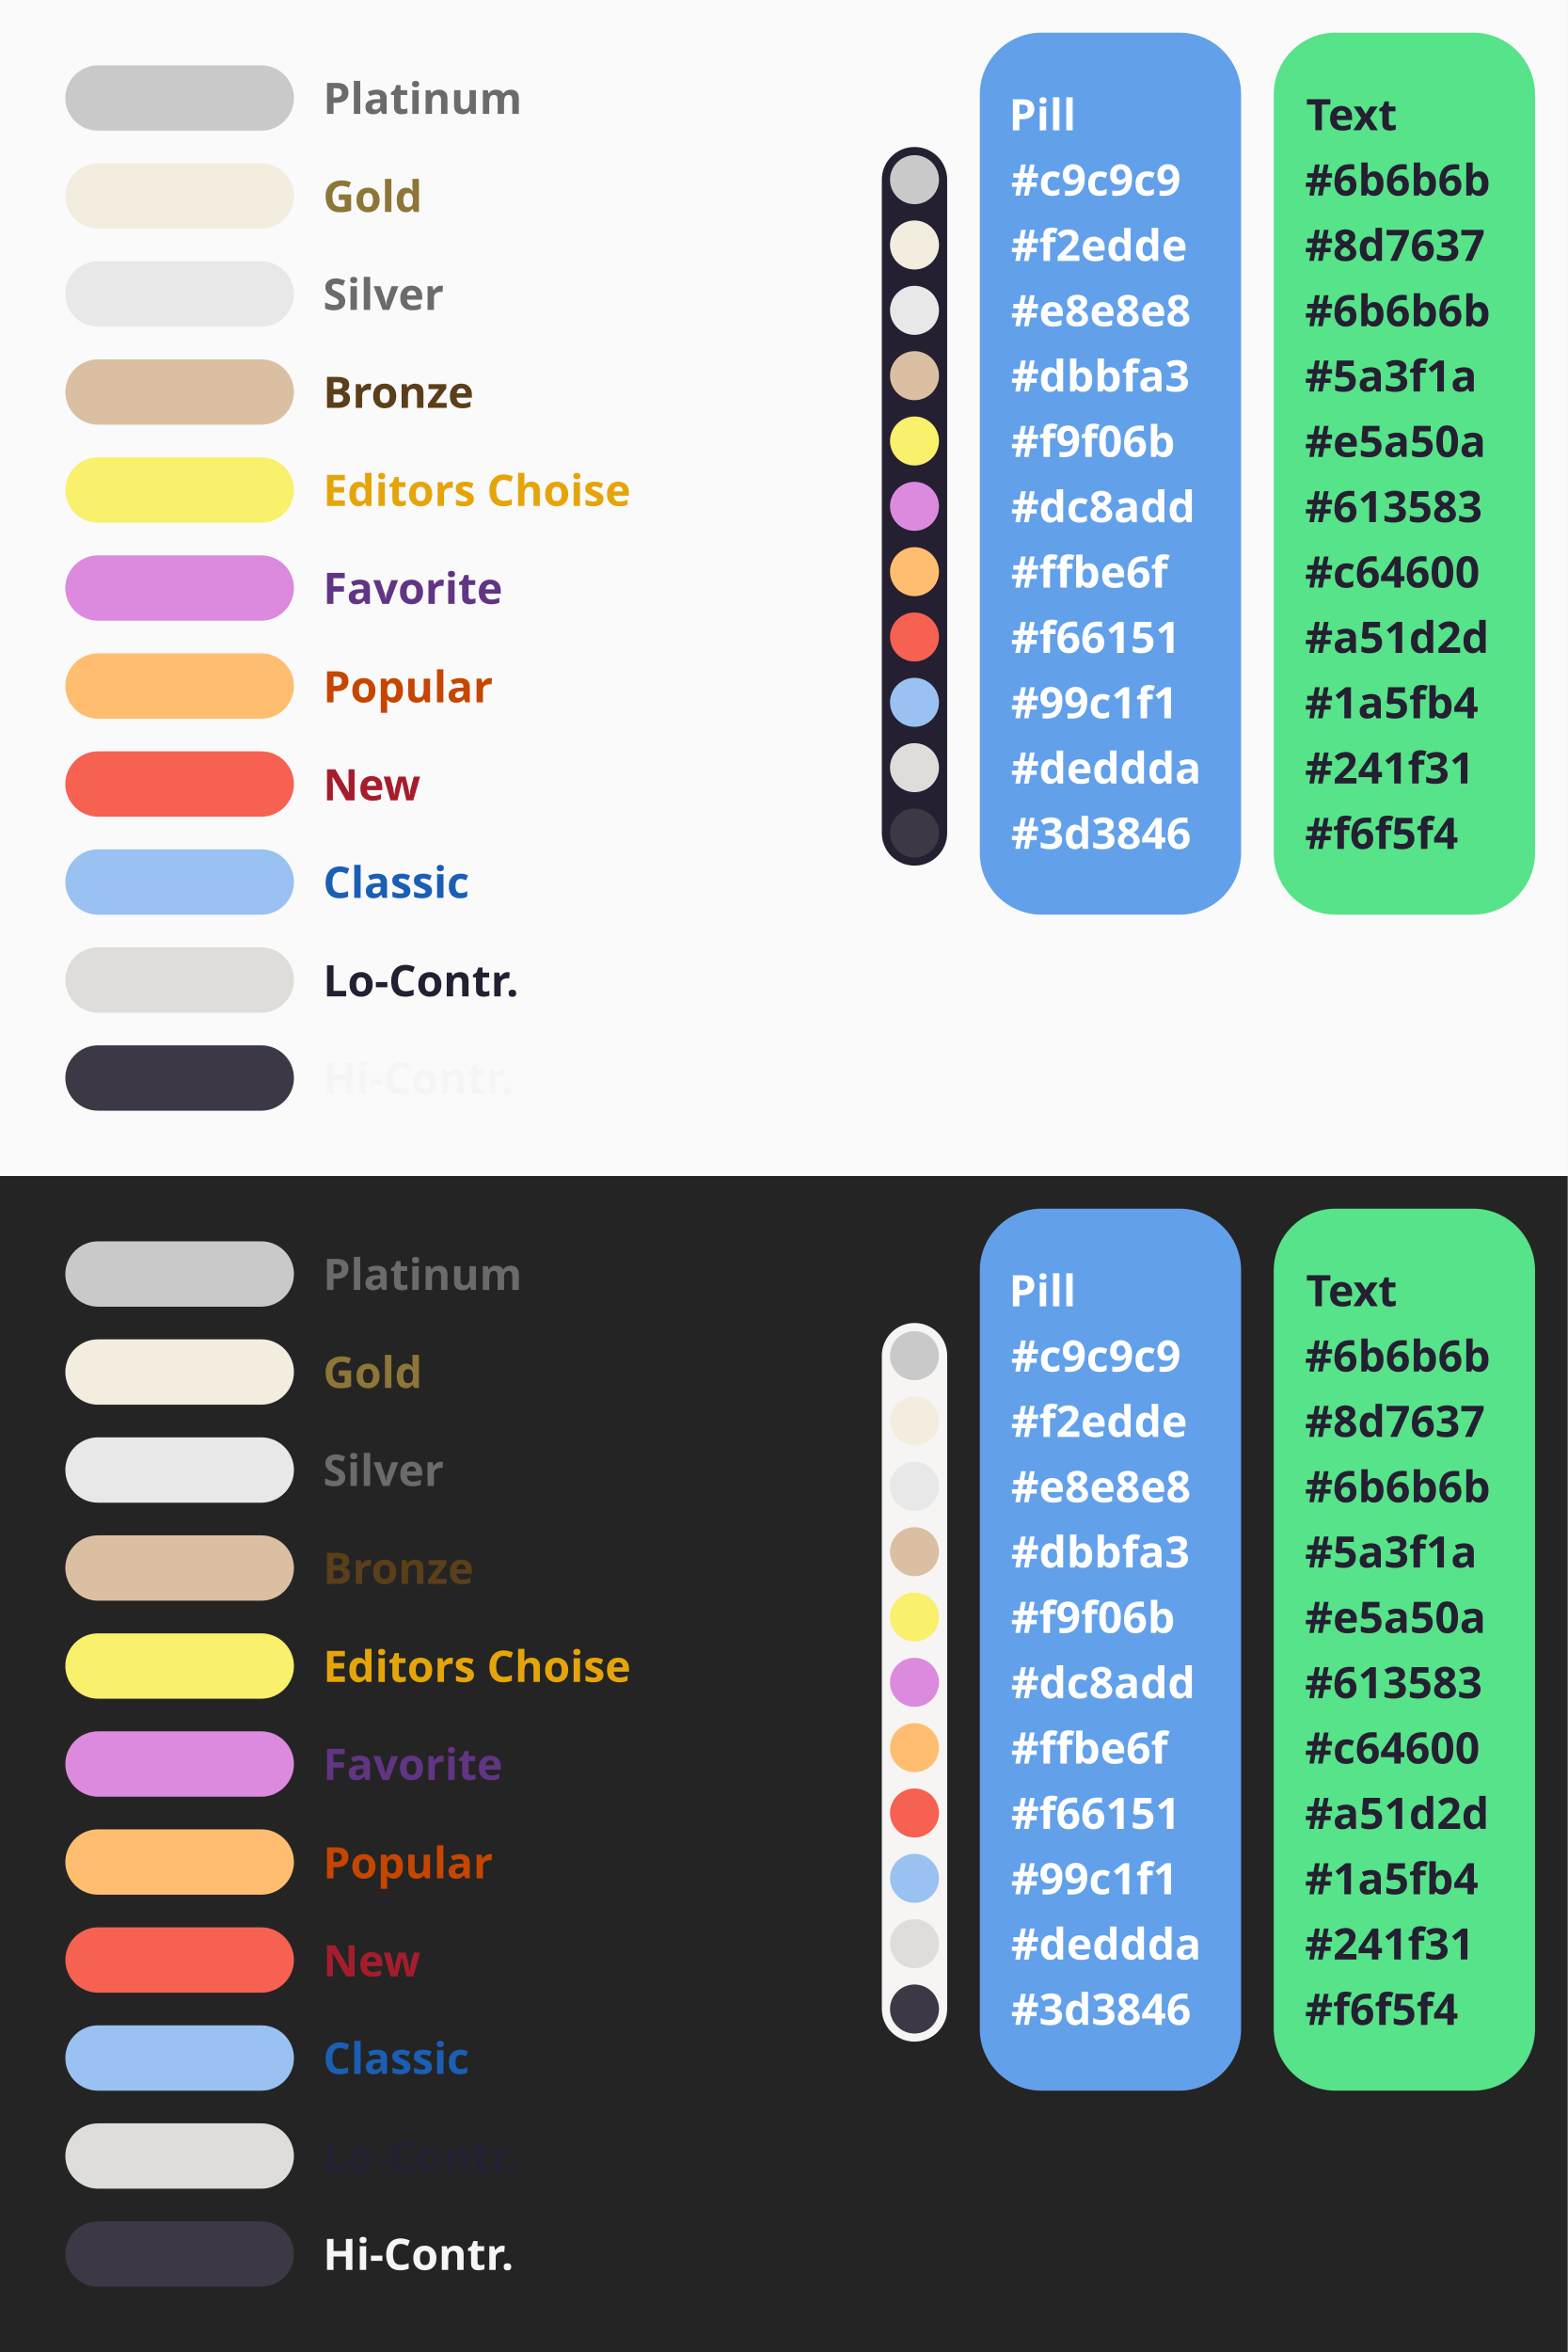
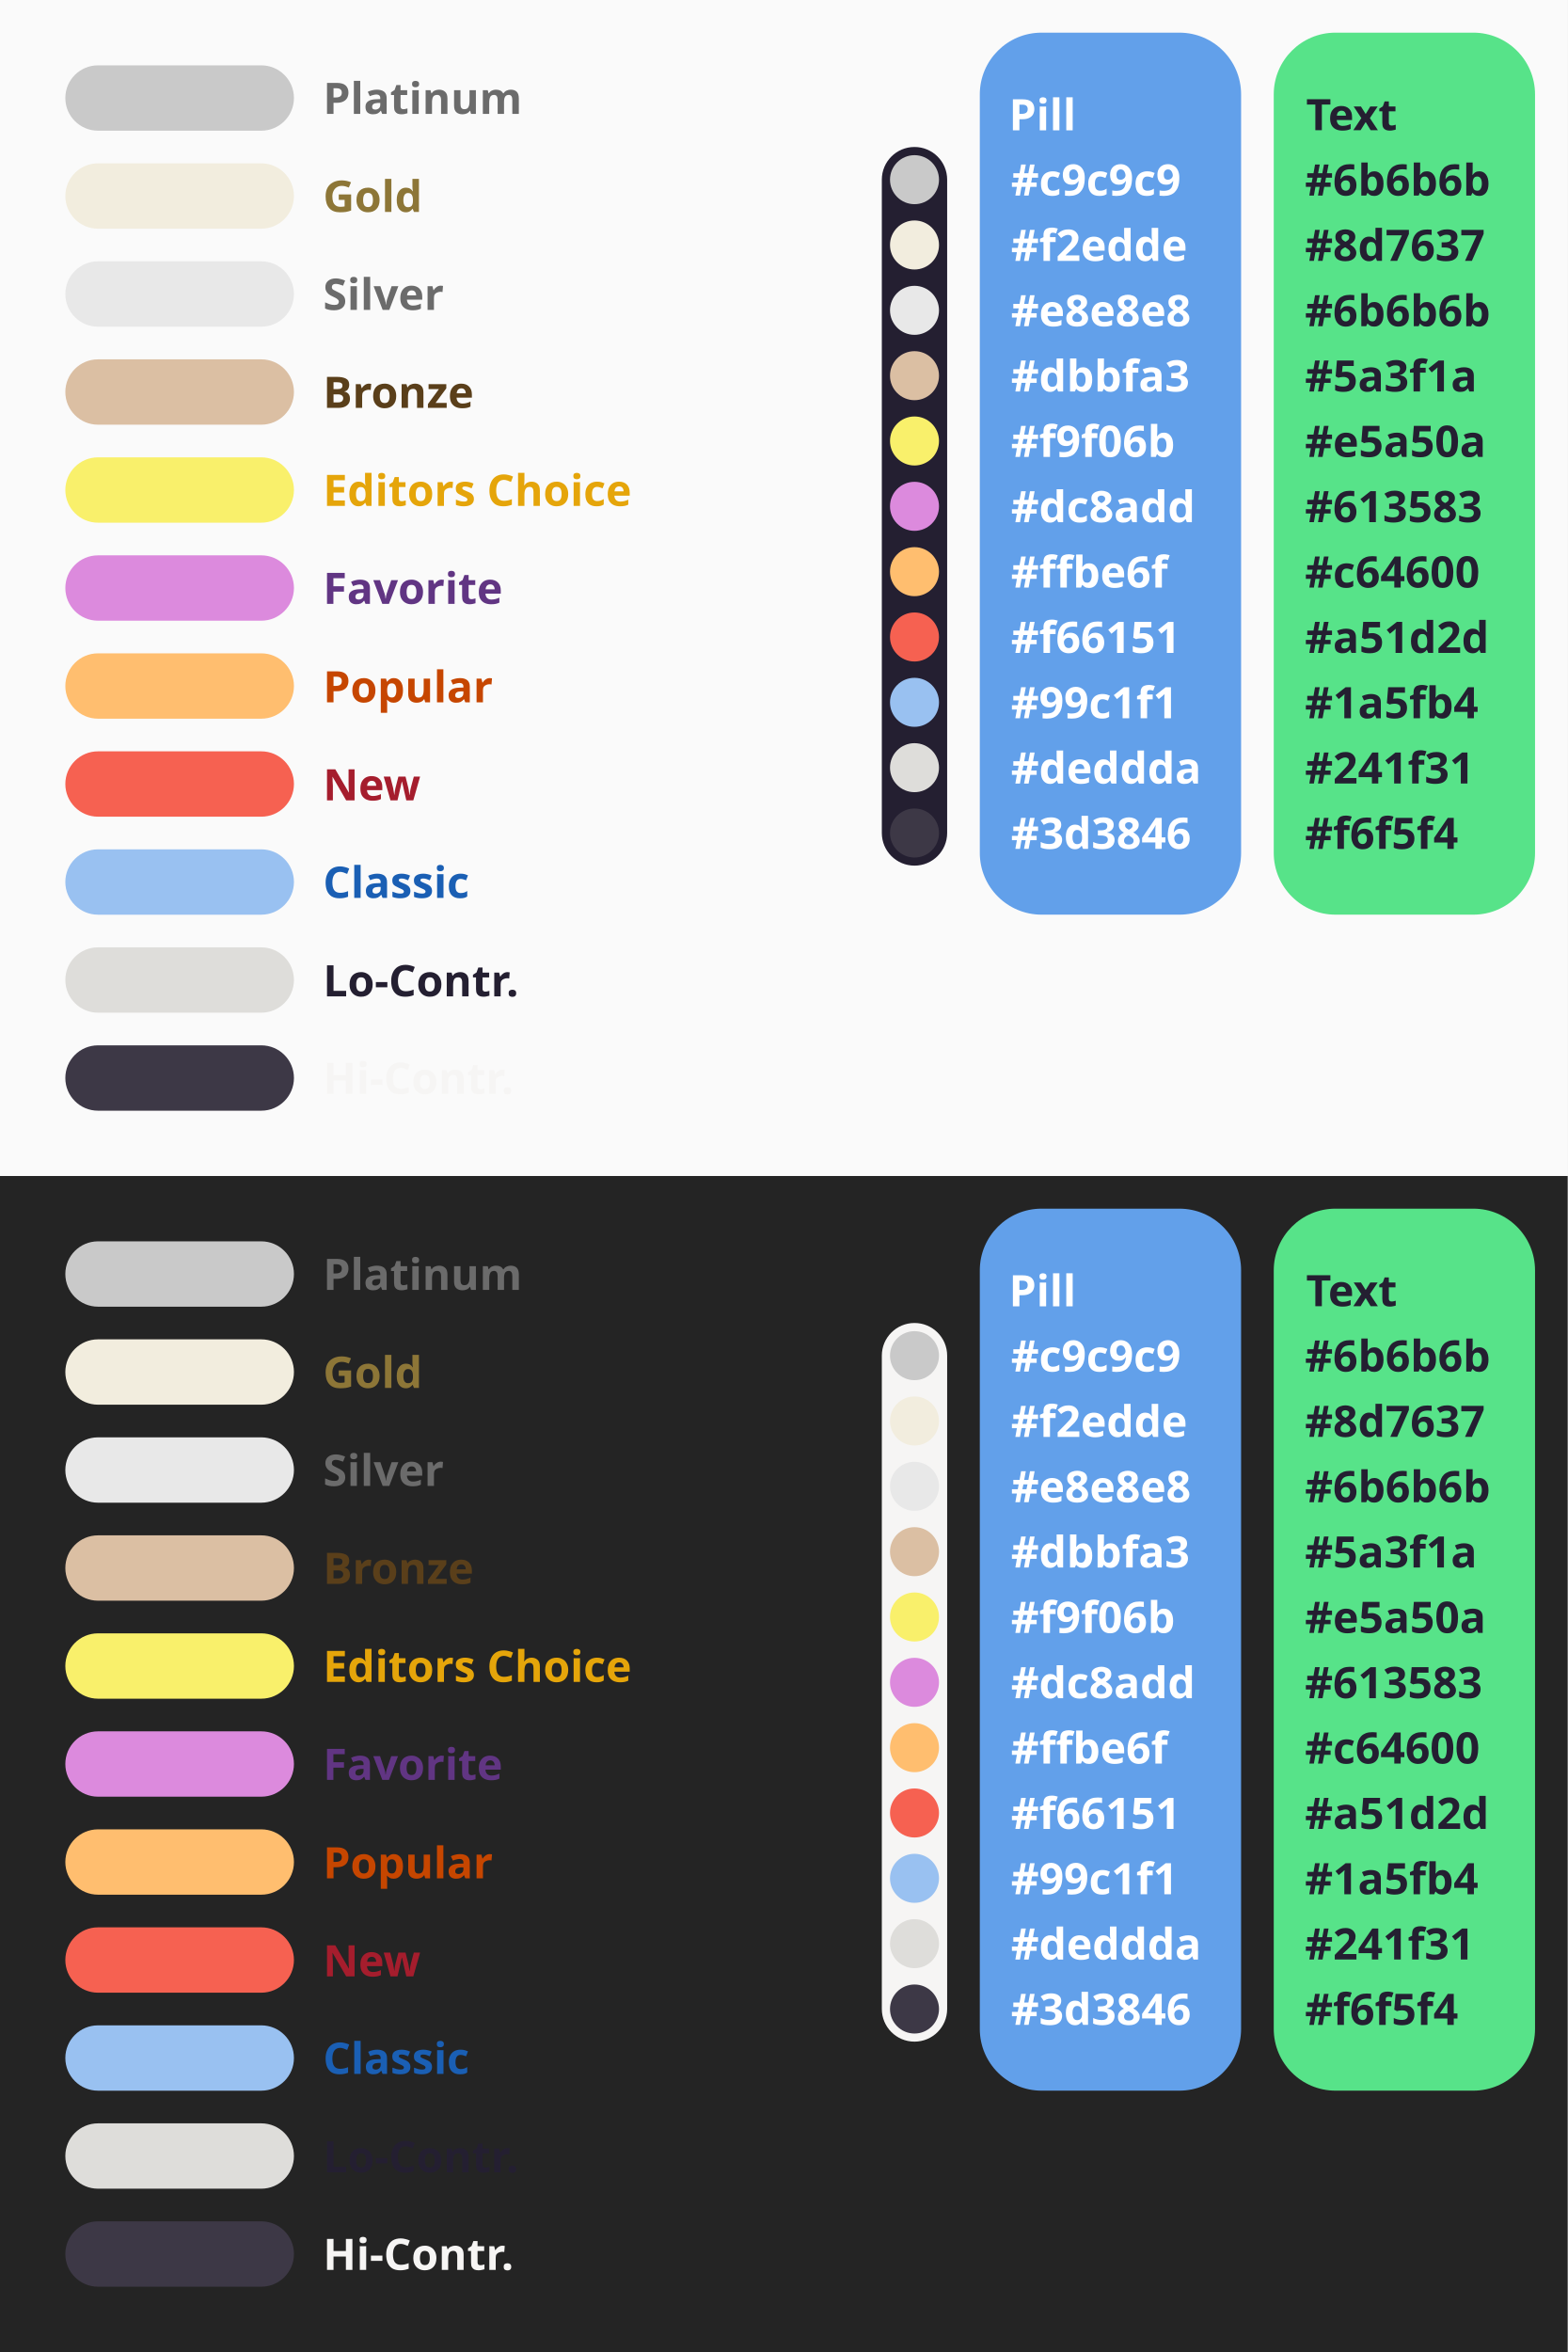
<svg xmlns="http://www.w3.org/2000/svg" width="192" height="288" viewBox="0 0 50.8 76.2">
  <defs>
    <path id="a" d="M44 4h56v44H44z" />
    <path id="b" d="M44 4h56v44H44z" />
    <path id="c" d="M44 4h56v44H44z" />
    <path id="d" d="M44 4h56v44H44z" />
    <path id="e" d="M44 4h56v44H44z" />
    <path id="f" d="M44 4h56v44H44z" />
    <path id="g" d="M44 4h56v44H44z" />
    <path id="h" d="M44 4h56v44H44z" />
    <path id="i" d="M44 4h56v44H44z" />
    <path id="j" d="M44 4h56v44H44z" />
    <path id="k" d="M44 4h56v44H44z" />
    <path id="l" d="M44 4h56v44H44z" />
    <path id="m" d="M44 4h56v44H44z" />
    <path id="n" d="M44 4h56v44H44z" />
    <path id="o" d="M44 4h56v44H44z" />
    <path id="p" d="M44 4h56v44H44z" />
    <path id="q" d="M44 4h56v44H44z" />
    <path id="r" d="M44 4h56v44H44z" />
    <path id="s" d="M44 4h56v44H44z" />
    <path id="t" d="M44 4h56v44H44z" />
    <path id="u" d="M44 4h56v44H44z" />
    <path id="v" d="M44 4h56v44H44z" />
    <path id="w" d="M104 0h24v8h-24z" />
    <path id="x" d="M44 4h56v44H44z" />
    <path id="y" d="M44 4h56v44H44z" />
    <path id="z" d="M44 4h56v44H44z" />
    <path id="A" d="M44 4h56v44H44z" />
    <path id="B" d="M44 4h56v44H44z" />
    <path id="C" d="M44 4h56v44H44z" />
    <path id="D" d="M44 4h56v44H44z" />
    <path id="E" d="M44 4h56v44H44z" />
    <path id="F" d="M44 4h56v44H44z" />
    <path id="G" d="M44 4h56v44H44z" />
    <path id="H" d="M44 4h56v44H44z" />
    <path id="I" d="M104 0h24v8h-24z" />
    <path id="J" d="M44 4h56v44H44z" />
    <path id="K" d="M44 4h56v44H44z" />
    <path id="L" d="M44 4h56v44H44z" />
    <path id="M" d="M44 4h56v44H44z" />
    <path id="N" d="M44 4h56v44H44z" />
    <path id="O" d="M44 4h56v44H44z" />
    <path id="P" d="M44 4h56v44H44z" />
    <path id="Q" d="M44 4h56v44H44z" />
    <path id="R" d="M44 4h56v44H44z" />
    <path id="S" d="M44 4h56v44H44z" />
    <path id="T" d="M44 4h56v44H44z" />
    <path id="U" d="M44 4h56v44H44z" />
    <path id="V" d="M44 4h56v44H44z" />
    <path id="W" d="M44 4h56v44H44z" />
    <path id="X" d="M44 4h56v44H44z" />
    <path id="Y" d="M44 4h56v44H44z" />
    <path id="Z" d="M44 4h56v44H44z" />
    <path id="aa" d="M44 4h56v44H44z" />
    <path id="ab" d="M44 4h56v44H44z" />
    <path id="ac" d="M44 4h56v44H44z" />
    <path id="ad" d="M44 4h56v44H44z" />
    <path id="ae" d="M44 4h56v44H44z" />
    <path id="af" d="M104 0h24v8h-24z" />
    <path id="ag" d="M44 4h56v44H44z" />
    <path id="ah" d="M44 4h56v44H44z" />
    <path id="ai" d="M44 4h56v44H44z" />
    <path id="aj" d="M44 4h56v44H44z" />
    <path id="ak" d="M44 4h56v44H44z" />
    <path id="al" d="M44 4h56v44H44z" />
    <path id="am" d="M44 4h56v44H44z" />
    <path id="an" d="M44 4h56v44H44z" />
    <path id="ao" d="M44 4h56v44H44z" />
    <path id="ap" d="M44 4h56v44H44z" />
    <path id="aq" d="M44 4h56v44H44z" />
    <path id="ar" d="M104 0h24v8h-24z" />
  </defs>
  <rect width="50.8" height="38.1" y="38.1" rx="0" ry="0" style="fill:#242424;fill-opacity:1;stroke-width:.344;paint-order:stroke fill markers" />
  <rect width="7.408" height="2.117" x="2.117" y="40.217" rx="1.058" ry="1.058" style="fill:#c9c9c9;fill-opacity:1;stroke-width:.265;paint-order:stroke fill markers" />
  <rect width="7.408" height="2.117" x="2.117" y="43.392" rx="1.058" ry="1.058" style="fill:#f2edde;fill-opacity:1;stroke-width:.265;paint-order:stroke fill markers" />
  <rect width="7.408" height="2.117" x="2.117" y="46.567" rx="1.058" ry="1.058" style="fill:#e8e8e8;fill-opacity:1;stroke-width:.265;paint-order:stroke fill markers" />
  <rect width="7.408" height="2.117" x="2.117" y="49.742" rx="1.058" ry="1.058" style="fill:#dbbfa3;fill-opacity:1;stroke-width:.265;paint-order:stroke fill markers" />
  <rect width="7.408" height="2.117" x="2.117" y="56.092" rx="1.058" ry="1.058" style="fill:#dc8add;fill-opacity:1;stroke-width:.265;paint-order:stroke fill markers" />
  <rect width="7.408" height="2.117" x="2.117" y="52.917" rx="1.058" ry="1.058" style="fill:#f9f06b;fill-opacity:1;stroke-width:.265;paint-order:stroke fill markers" />
  <rect width="7.408" height="2.117" x="2.117" y="59.267" rx="1.058" ry="1.058" style="fill:#ffbe6f;fill-opacity:1;stroke-width:.265;paint-order:stroke fill markers" />
  <rect width="7.408" height="2.117" x="2.117" y="68.792" rx="1.058" ry="1.058" style="fill:#deddda;fill-opacity:1;stroke-width:.265;paint-order:stroke fill markers" />
  <rect width="7.408" height="2.117" x="2.117" y="71.967" rx="1.058" ry="1.058" style="fill:#3d3846;fill-opacity:1;stroke-width:.265;paint-order:stroke fill markers" />
  <text xml:space="preserve" x="-10.685" style="font-weight:700;font-size:5.333px;font-family:Cantarell;-inkscape-font-specification:&quot;Cantarell Bold&quot;;text-align:start;white-space:pre;shape-inside:url(#a);display:inline;fill:#6b6b6b;fill-opacity:1;paint-order:stroke fill markers" transform="translate(-1.173 39.465) scale(.26458)">
    <tspan x="44" y="8.789">Platinum</tspan>
  </text>
  <text xml:space="preserve" x="-5.536" style="font-weight:700;font-size:5.333px;font-family:Cantarell;-inkscape-font-specification:&quot;Cantarell Bold&quot;;text-align:start;white-space:pre;shape-inside:url(#b);display:inline;fill:#8d7637;fill-opacity:1;paint-order:stroke fill markers" transform="translate(-1.173 42.64) scale(.26458)">
    <tspan x="44" y="8.789">Gold</tspan>
  </text>
  <text xml:space="preserve" x="-6.861" style="font-weight:700;font-size:5.333px;font-family:Cantarell;-inkscape-font-specification:&quot;Cantarell Bold&quot;;text-align:start;white-space:pre;shape-inside:url(#c);display:inline;fill:#6b6b6b;fill-opacity:1;paint-order:stroke fill markers" transform="translate(-1.173 45.815) scale(.26458)">
    <tspan x="44" y="8.789">Silver</tspan>
  </text>
  <text xml:space="preserve" x="-8.341" style="font-weight:700;font-size:5.333px;font-family:Cantarell;-inkscape-font-specification:&quot;Cantarell Bold&quot;;text-align:start;white-space:pre;shape-inside:url(#d);display:inline;fill:#5a3f1a;fill-opacity:1;paint-order:stroke fill markers" transform="translate(-1.173 48.989) scale(.26458)">
    <tspan x="44" y="8.789">Bronze</tspan>
  </text>
  <text xml:space="preserve" x="-9.816" style="font-weight:700;font-size:5.333px;font-family:Cantarell;-inkscape-font-specification:&quot;Cantarell Bold&quot;;text-align:start;white-space:pre;shape-inside:url(#e);display:inline;fill:#613583;fill-opacity:1;paint-order:stroke fill markers" transform="translate(-1.173 55.339) scale(.26458)">
    <tspan x="44" y="8.789">Favorite</tspan>
  </text>
  <text xml:space="preserve" x="-17.301" style="font-weight:700;font-size:5.333px;font-family:Cantarell;-inkscape-font-specification:&quot;Cantarell Bold&quot;;text-align:start;white-space:pre;shape-inside:url(#f);display:inline;fill:#e5a50a;fill-opacity:1;paint-order:stroke fill markers" transform="translate(-1.173 52.165) scale(.26458)">
-     <tspan x="44" y="8.789">Editors Choise</tspan>
+     <tspan x="44" y="8.789">Editors Choice</tspan>
  </text>
  <text xml:space="preserve" x="-9.347" style="font-weight:700;font-size:5.333px;font-family:Cantarell;-inkscape-font-specification:&quot;Cantarell Bold&quot;;text-align:start;white-space:pre;shape-inside:url(#g);display:inline;fill:#c64600;fill-opacity:1;paint-order:stroke fill markers" transform="translate(-1.173 58.529) scale(.26458)">
    <tspan x="44" y="8.789">Popular</tspan>
  </text>
  <text xml:space="preserve" x="-11.371" style="font-weight:700;font-size:5.333px;font-family:Cantarell;-inkscape-font-specification:&quot;Cantarell Bold&quot;;text-align:start;white-space:pre;shape-inside:url(#h);display:inline;fill:#241f31;fill-opacity:1;paint-order:stroke fill markers" transform="translate(-1.173 68.054) scale(.26458)">
    <tspan x="44" y="8.789">Lo-Contr.</tspan>
  </text>
  <text xml:space="preserve" x="-11.101" style="font-weight:700;font-size:5.333px;font-family:Cantarell;-inkscape-font-specification:&quot;Cantarell Bold&quot;;text-align:start;white-space:pre;shape-inside:url(#i);display:inline;fill:#f6f5f4;fill-opacity:1;paint-order:stroke fill markers" transform="translate(-1.173 71.215) scale(.26458)">
    <tspan x="44" y="8.789">Hi-Contr.</tspan>
  </text>
  <rect width="7.408" height="2.117" x="2.117" y="62.442" rx="1.058" ry="1.058" style="fill:#f66151;fill-opacity:1;stroke-width:.265;paint-order:stroke fill markers" />
  <text xml:space="preserve" x="-5.429" style="font-weight:700;font-size:5.333px;font-family:Cantarell;-inkscape-font-specification:&quot;Cantarell Bold&quot;;text-align:start;white-space:pre;shape-inside:url(#j);display:inline;fill:#a51d2d;fill-opacity:1;paint-order:stroke fill markers" transform="translate(-1.173 61.704) scale(.26458)">
    <tspan x="44" y="8.789">New</tspan>
  </text>
  <rect width="7.408" height="2.117" x="2.117" y="65.617" rx="1.058" ry="1.058" style="fill:#99c1f1;fill-opacity:1;stroke-width:.265;paint-order:stroke fill markers" />
  <text xml:space="preserve" x="-8.283" style="font-weight:700;font-size:5.333px;font-family:Cantarell;-inkscape-font-specification:&quot;Cantarell Bold&quot;;text-align:start;white-space:pre;shape-inside:url(#k);display:inline;fill:#1a5fb4;fill-opacity:1;paint-order:stroke fill markers" transform="translate(-1.173 64.865) scale(.26458)">
    <tspan x="44" y="8.789">Classic</tspan>
  </text>
  <rect width="2.117" height="23.283" x="28.575" y="42.862" rx="1.058" ry="1.058" style="fill:#f6f5f4;fill-opacity:1;stroke-width:.216;paint-order:stroke fill markers" />
  <circle cx="29.634" cy="43.921" r=".794" style="fill:#c9c9c9;fill-opacity:1;stroke-width:.159;paint-order:stroke fill markers" />
  <circle cx="29.634" cy="46.037" r=".794" style="fill:#f2edde;fill-opacity:1;stroke-width:.159;paint-order:stroke fill markers" />
  <circle cx="29.634" cy="48.154" r=".794" style="fill:#e8e8e8;fill-opacity:1;stroke-width:.159;paint-order:stroke fill markers" />
  <circle cx="29.634" cy="50.271" r=".794" style="fill:#dbbfa3;fill-opacity:1;stroke-width:.159;paint-order:stroke fill markers" />
  <circle cx="29.634" cy="52.387" r=".794" style="fill:#f9f06b;fill-opacity:1;stroke-width:.159;paint-order:stroke fill markers" />
  <circle cx="29.634" cy="54.504" r=".794" style="fill:#dc8add;fill-opacity:1;stroke-width:.159;paint-order:stroke fill markers" />
  <circle cx="29.634" cy="56.621" r=".794" style="fill:#ffbe6f;fill-opacity:1;stroke-width:.159;paint-order:stroke fill markers" />
  <circle cx="29.634" cy="58.737" r=".794" style="fill:#f66151;fill-opacity:1;stroke-width:.159;paint-order:stroke fill markers" />
  <circle cx="29.634" cy="60.854" r=".794" style="fill:#99c1f1;fill-opacity:1;stroke-width:.159;paint-order:stroke fill markers" />
  <circle cx="29.634" cy="62.971" r=".794" style="fill:#deddda;fill-opacity:1;stroke-width:.159;paint-order:stroke fill markers" />
  <circle cx="29.634" cy="65.088" r=".794" style="fill:#3d3846;fill-opacity:1;stroke-width:.159;paint-order:stroke fill markers" />
  <rect width="8.467" height="28.575" x="41.275" y="39.158" rx="2" ry="2" style="fill:#57e389;fill-opacity:1;stroke-width:.229;paint-order:stroke fill markers" />
  <text xml:space="preserve" x="-10.685" style="font-weight:700;font-size:5.333px;font-family:Cantarell;-inkscape-font-specification:&quot;Cantarell Bold&quot;;text-align:start;white-space:pre;shape-inside:url(#l);display:inline;fill:#241f31;fill-opacity:1;paint-order:stroke fill markers" transform="translate(30.641 42.11) scale(.26458)">
    <tspan x="44" y="8.789">#6b6b6b</tspan>
  </text>
  <text xml:space="preserve" x="-5.536" style="font-weight:700;font-size:5.333px;font-family:Cantarell;-inkscape-font-specification:&quot;Cantarell Bold&quot;;text-align:start;white-space:pre;shape-inside:url(#m);display:inline;fill:#241f31;fill-opacity:1;paint-order:stroke fill markers" transform="translate(30.641 44.226) scale(.26458)">
    <tspan x="44" y="8.789">#8d7637</tspan>
  </text>
  <text xml:space="preserve" x="-6.861" style="font-weight:700;font-size:5.333px;font-family:Cantarell;-inkscape-font-specification:&quot;Cantarell Bold&quot;;text-align:start;white-space:pre;shape-inside:url(#n);display:inline;fill:#241f31;fill-opacity:1;paint-order:stroke fill markers" transform="translate(30.641 46.344) scale(.26458)">
    <tspan x="44" y="8.789">#6b6b6b</tspan>
  </text>
  <text xml:space="preserve" x="-8.341" style="font-weight:700;font-size:5.333px;font-family:Cantarell;-inkscape-font-specification:&quot;Cantarell Bold&quot;;text-align:start;white-space:pre;shape-inside:url(#o);display:inline;fill:#241f31;fill-opacity:1;paint-order:stroke fill markers" transform="translate(30.641 48.459) scale(.26458)">
    <tspan x="44" y="8.789">#5a3f1a</tspan>
  </text>
  <text xml:space="preserve" x="-9.816" style="font-weight:700;font-size:5.333px;font-family:Cantarell;-inkscape-font-specification:&quot;Cantarell Bold&quot;;text-align:start;white-space:pre;shape-inside:url(#p);display:inline;fill:#241f31;fill-opacity:1;paint-order:stroke fill markers" transform="translate(30.641 52.692) scale(.26458)">
    <tspan x="44" y="8.789">#613583</tspan>
  </text>
  <text xml:space="preserve" x="-17.301" style="font-weight:700;font-size:5.333px;font-family:Cantarell;-inkscape-font-specification:&quot;Cantarell Bold&quot;;text-align:start;white-space:pre;shape-inside:url(#q);display:inline;fill:#241f31;fill-opacity:1;paint-order:stroke fill markers" transform="translate(30.641 50.577) scale(.26458)">
    <tspan x="44" y="8.789">#e5a50a</tspan>
  </text>
  <text xml:space="preserve" x="-9.347" style="font-weight:700;font-size:5.333px;font-family:Cantarell;-inkscape-font-specification:&quot;Cantarell Bold&quot;;text-align:start;white-space:pre;shape-inside:url(#r);display:inline;fill:#241f31;fill-opacity:1;paint-order:stroke fill markers" transform="translate(30.641 54.81) scale(.26458)">
    <tspan x="44" y="8.789">#c64600</tspan>
  </text>
  <text xml:space="preserve" x="-11.371" style="font-weight:700;font-size:5.333px;font-family:Cantarell;-inkscape-font-specification:&quot;Cantarell Bold&quot;;text-align:start;white-space:pre;shape-inside:url(#s);display:inline;fill:#241f31;fill-opacity:1;paint-order:stroke fill markers" transform="translate(30.641 61.159) scale(.26458)">
    <tspan x="44" y="8.789">#241f31</tspan>
  </text>
  <text xml:space="preserve" x="-11.101" style="font-weight:700;font-size:5.333px;font-family:Cantarell;-inkscape-font-specification:&quot;Cantarell Bold&quot;;text-align:start;white-space:pre;shape-inside:url(#t);display:inline;fill:#241f31;fill-opacity:1;paint-order:stroke fill markers" transform="translate(30.641 63.277) scale(.26458)">
    <tspan x="44" y="8.789">#f6f5f4</tspan>
  </text>
  <text xml:space="preserve" x="-5.429" style="font-weight:700;font-size:5.333px;font-family:Cantarell;-inkscape-font-specification:&quot;Cantarell Bold&quot;;text-align:start;white-space:pre;shape-inside:url(#u);display:inline;fill:#241f31;fill-opacity:1;paint-order:stroke fill markers" transform="translate(30.641 56.927) scale(.26458)">
    <tspan x="44" y="8.789">#a51d2d</tspan>
  </text>
  <text xml:space="preserve" x="-8.283" style="font-weight:700;font-size:5.333px;font-family:Cantarell;-inkscape-font-specification:&quot;Cantarell Bold&quot;;text-align:start;white-space:pre;shape-inside:url(#v);display:inline;fill:#241f31;fill-opacity:1;paint-order:stroke fill markers" transform="translate(30.641 59.044) scale(.26458)">
    <tspan x="44" y="8.789">#1a5fb4</tspan>
  </text>
  <text xml:space="preserve" style="font-weight:700;font-size:5.333px;font-family:Cantarell;-inkscape-font-specification:&quot;Cantarell Bold&quot;;text-align:start;white-space:pre;shape-inside:url(#w);display:inline;fill:#241f31;fill-opacity:1;paint-order:stroke fill markers" transform="translate(14.805 41.052) scale(.26458)">
    <tspan x="104" y="4.789">Text</tspan>
  </text>
  <rect width="8.467" height="28.575" x="31.75" y="39.158" rx="2" ry="2" style="fill:#62a0ea;fill-opacity:1;stroke-width:.229;paint-order:stroke fill markers" />
  <text xml:space="preserve" x="-10.685" style="font-weight:700;font-size:5.333px;font-family:Cantarell;-inkscape-font-specification:&quot;Cantarell Bold&quot;;text-align:start;white-space:pre;shape-inside:url(#x);display:inline;fill:#fff;fill-opacity:1;paint-order:stroke fill markers" transform="translate(21.116 42.11) scale(.26458)">
    <tspan x="44" y="8.789">#c9c9c9</tspan>
  </text>
  <text xml:space="preserve" x="-5.536" style="font-weight:700;font-size:5.333px;font-family:Cantarell;-inkscape-font-specification:&quot;Cantarell Bold&quot;;text-align:start;white-space:pre;shape-inside:url(#y);display:inline;fill:#fff;fill-opacity:1;paint-order:stroke fill markers" transform="translate(21.116 44.227) scale(.26458)">
    <tspan x="44" y="8.789">#f2edde</tspan>
  </text>
  <text xml:space="preserve" x="-6.861" style="font-weight:700;font-size:5.333px;font-family:Cantarell;-inkscape-font-specification:&quot;Cantarell Bold&quot;;text-align:start;white-space:pre;shape-inside:url(#z);display:inline;fill:#fff;fill-opacity:1;paint-order:stroke fill markers" transform="translate(21.116 46.344) scale(.26458)">
    <tspan x="44" y="8.789">#e8e8e8</tspan>
  </text>
  <text xml:space="preserve" x="-8.341" style="font-weight:700;font-size:5.333px;font-family:Cantarell;-inkscape-font-specification:&quot;Cantarell Bold&quot;;text-align:start;white-space:pre;shape-inside:url(#A);display:inline;fill:#fff;fill-opacity:1;paint-order:stroke fill markers" transform="translate(21.116 48.459) scale(.26458)">
    <tspan x="44" y="8.789">#dbbfa3</tspan>
  </text>
  <text xml:space="preserve" x="-9.816" style="font-weight:700;font-size:5.333px;font-family:Cantarell;-inkscape-font-specification:&quot;Cantarell Bold&quot;;text-align:start;white-space:pre;shape-inside:url(#B);display:inline;fill:#fff;fill-opacity:1;paint-order:stroke fill markers" transform="translate(21.116 52.694) scale(.26458)">
    <tspan x="44" y="8.789">#dc8add</tspan>
  </text>
  <text xml:space="preserve" x="-17.301" style="font-weight:700;font-size:5.333px;font-family:Cantarell;-inkscape-font-specification:&quot;Cantarell Bold&quot;;text-align:start;white-space:pre;shape-inside:url(#C);display:inline;fill:#fff;fill-opacity:1;paint-order:stroke fill markers" transform="translate(21.116 50.577) scale(.26458)">
    <tspan x="44" y="8.789">#f9f06b</tspan>
  </text>
  <text xml:space="preserve" x="-9.347" style="font-weight:700;font-size:5.333px;font-family:Cantarell;-inkscape-font-specification:&quot;Cantarell Bold&quot;;text-align:start;white-space:pre;shape-inside:url(#D);display:inline;fill:#fff;fill-opacity:1;paint-order:stroke fill markers" transform="translate(21.116 54.81) scale(.26458)">
    <tspan x="44" y="8.789">#ffbe6f</tspan>
  </text>
  <text xml:space="preserve" x="-11.371" style="font-weight:700;font-size:5.333px;font-family:Cantarell;-inkscape-font-specification:&quot;Cantarell Bold&quot;;text-align:start;white-space:pre;shape-inside:url(#E);display:inline;fill:#fff;fill-opacity:1;paint-order:stroke fill markers" transform="translate(21.116 61.16) scale(.26458)">
    <tspan x="44" y="8.789">#deddda</tspan>
  </text>
  <text xml:space="preserve" x="-11.101" style="font-weight:700;font-size:5.333px;font-family:Cantarell;-inkscape-font-specification:&quot;Cantarell Bold&quot;;text-align:start;white-space:pre;shape-inside:url(#F);display:inline;fill:#fff;fill-opacity:1;paint-order:stroke fill markers" transform="translate(21.116 63.276) scale(.26458)">
    <tspan x="44" y="8.789">#3d3846</tspan>
  </text>
  <text xml:space="preserve" x="-5.429" style="font-weight:700;font-size:5.333px;font-family:Cantarell;-inkscape-font-specification:&quot;Cantarell Bold&quot;;text-align:start;white-space:pre;shape-inside:url(#G);display:inline;fill:#fff;fill-opacity:1;paint-order:stroke fill markers" transform="translate(21.116 56.927) scale(.26458)">
    <tspan x="44" y="8.789">#f66151</tspan>
  </text>
  <text xml:space="preserve" x="-8.283" style="font-weight:700;font-size:5.333px;font-family:Cantarell;-inkscape-font-specification:&quot;Cantarell Bold&quot;;text-align:start;white-space:pre;shape-inside:url(#H);display:inline;fill:#fff;fill-opacity:1;paint-order:stroke fill markers" transform="translate(21.116 59.044) scale(.26458)">
    <tspan x="44" y="8.789">#99c1f1</tspan>
  </text>
  <text xml:space="preserve" style="font-weight:700;font-size:5.333px;font-family:Cantarell;-inkscape-font-specification:&quot;Cantarell Bold&quot;;text-align:start;white-space:pre;shape-inside:url(#I);display:inline;fill:#fff;fill-opacity:1;paint-order:stroke fill markers" transform="translate(5.178 41.055) scale(.26458)">
    <tspan x="104" y="4.789">Pill</tspan>
  </text>
  <rect width="50.8" height="38.1" rx="0" ry="0" style="fill:#fafafa;fill-opacity:1;stroke-width:.344;paint-order:stroke fill markers" />
  <rect width="7.408" height="2.117" x="2.117" y="2.117" rx="1.058" ry="1.058" style="fill:#c9c9c9;fill-opacity:1;stroke-width:.265;paint-order:stroke fill markers" />
  <rect width="7.408" height="2.117" x="2.117" y="5.292" rx="1.058" ry="1.058" style="fill:#f2edde;fill-opacity:1;stroke-width:.265;paint-order:stroke fill markers" />
  <rect width="7.408" height="2.117" x="2.117" y="8.467" rx="1.058" ry="1.058" style="fill:#e8e8e8;fill-opacity:1;stroke-width:.265;paint-order:stroke fill markers" />
  <rect width="7.408" height="2.117" x="2.117" y="11.642" rx="1.058" ry="1.058" style="fill:#dbbfa3;fill-opacity:1;stroke-width:.265;paint-order:stroke fill markers" />
  <rect width="7.408" height="2.117" x="2.117" y="17.992" rx="1.058" ry="1.058" style="fill:#dc8add;fill-opacity:1;stroke-width:.265;paint-order:stroke fill markers" />
  <rect width="7.408" height="2.117" x="2.117" y="14.817" rx="1.058" ry="1.058" style="fill:#f9f06b;fill-opacity:1;stroke-width:.265;paint-order:stroke fill markers" />
  <rect width="7.408" height="2.117" x="2.117" y="21.167" rx="1.058" ry="1.058" style="fill:#ffbe6f;fill-opacity:1;stroke-width:.265;paint-order:stroke fill markers" />
  <rect width="7.408" height="2.117" x="2.117" y="30.692" rx="1.058" ry="1.058" style="fill:#deddda;fill-opacity:1;stroke-width:.265;paint-order:stroke fill markers" />
  <rect width="7.408" height="2.117" x="2.117" y="33.867" rx="1.058" ry="1.058" style="fill:#3d3846;fill-opacity:1;stroke-width:.265;paint-order:stroke fill markers" />
  <text xml:space="preserve" x="-10.685" style="font-weight:700;font-size:5.333px;font-family:Cantarell;-inkscape-font-specification:&quot;Cantarell Bold&quot;;text-align:start;white-space:pre;shape-inside:url(#J);display:inline;fill:#6b6b6b;fill-opacity:1;paint-order:stroke fill markers" transform="translate(-1.173 1.365) scale(.26458)">
    <tspan x="44" y="8.789">Platinum</tspan>
  </text>
  <text xml:space="preserve" x="-5.536" style="font-weight:700;font-size:5.333px;font-family:Cantarell;-inkscape-font-specification:&quot;Cantarell Bold&quot;;text-align:start;white-space:pre;shape-inside:url(#K);display:inline;fill:#8d7637;fill-opacity:1;paint-order:stroke fill markers" transform="translate(-1.173 4.54) scale(.26458)">
    <tspan x="44" y="8.789">Gold</tspan>
  </text>
  <text xml:space="preserve" x="-6.861" style="font-weight:700;font-size:5.333px;font-family:Cantarell;-inkscape-font-specification:&quot;Cantarell Bold&quot;;text-align:start;white-space:pre;shape-inside:url(#L);display:inline;fill:#6b6b6b;fill-opacity:1;paint-order:stroke fill markers" transform="translate(-1.173 7.715) scale(.26458)">
    <tspan x="44" y="8.789">Silver</tspan>
  </text>
  <text xml:space="preserve" x="-8.341" style="font-weight:700;font-size:5.333px;font-family:Cantarell;-inkscape-font-specification:&quot;Cantarell Bold&quot;;text-align:start;white-space:pre;shape-inside:url(#M);display:inline;fill:#5a3f1a;fill-opacity:1;paint-order:stroke fill markers" transform="translate(-1.173 10.889) scale(.26458)">
    <tspan x="44" y="8.789">Bronze</tspan>
  </text>
  <text xml:space="preserve" x="-9.816" style="font-weight:700;font-size:5.333px;font-family:Cantarell;-inkscape-font-specification:&quot;Cantarell Bold&quot;;text-align:start;white-space:pre;shape-inside:url(#N);display:inline;fill:#613583;fill-opacity:1;paint-order:stroke fill markers" transform="translate(-1.173 17.239) scale(.26458)">
    <tspan x="44" y="8.789">Favorite</tspan>
  </text>
  <text xml:space="preserve" x="-17.301" style="font-weight:700;font-size:5.333px;font-family:Cantarell;-inkscape-font-specification:&quot;Cantarell Bold&quot;;text-align:start;white-space:pre;shape-inside:url(#O);display:inline;fill:#e5a50a;fill-opacity:1;paint-order:stroke fill markers" transform="translate(-1.173 14.065) scale(.26458)">
-     <tspan x="44" y="8.789">Editors Choise</tspan>
+     <tspan x="44" y="8.789">Editors Choice</tspan>
  </text>
  <text xml:space="preserve" x="-9.347" style="font-weight:700;font-size:5.333px;font-family:Cantarell;-inkscape-font-specification:&quot;Cantarell Bold&quot;;text-align:start;white-space:pre;shape-inside:url(#P);display:inline;fill:#c64600;fill-opacity:1;paint-order:stroke fill markers" transform="translate(-1.173 20.429) scale(.26458)">
    <tspan x="44" y="8.789">Popular</tspan>
  </text>
  <text xml:space="preserve" x="-11.371" style="font-weight:700;font-size:5.333px;font-family:Cantarell;-inkscape-font-specification:&quot;Cantarell Bold&quot;;text-align:start;white-space:pre;shape-inside:url(#Q);display:inline;fill:#241f31;fill-opacity:1;paint-order:stroke fill markers" transform="translate(-1.173 29.954) scale(.26458)">
    <tspan x="44" y="8.789">Lo-Contr.</tspan>
  </text>
  <text xml:space="preserve" x="-11.101" style="font-weight:700;font-size:5.333px;font-family:Cantarell;-inkscape-font-specification:&quot;Cantarell Bold&quot;;text-align:start;white-space:pre;shape-inside:url(#R);display:inline;fill:#f6f5f4;fill-opacity:1;paint-order:stroke fill markers" transform="translate(-1.173 33.115) scale(.26458)">
    <tspan x="44" y="8.789">Hi-Contr.</tspan>
  </text>
  <rect width="7.408" height="2.117" x="2.117" y="24.342" rx="1.058" ry="1.058" style="fill:#f66151;fill-opacity:1;stroke-width:.265;paint-order:stroke fill markers" />
  <text xml:space="preserve" x="-5.429" style="font-weight:700;font-size:5.333px;font-family:Cantarell;-inkscape-font-specification:&quot;Cantarell Bold&quot;;text-align:start;white-space:pre;shape-inside:url(#S);display:inline;fill:#a51d2d;fill-opacity:1;paint-order:stroke fill markers" transform="translate(-1.173 23.604) scale(.26458)">
    <tspan x="44" y="8.789">New</tspan>
  </text>
  <rect width="7.408" height="2.117" x="2.117" y="27.517" rx="1.058" ry="1.058" style="fill:#99c1f1;fill-opacity:1;stroke-width:.265;paint-order:stroke fill markers" />
  <text xml:space="preserve" x="-8.283" style="font-weight:700;font-size:5.333px;font-family:Cantarell;-inkscape-font-specification:&quot;Cantarell Bold&quot;;text-align:start;white-space:pre;shape-inside:url(#T);display:inline;fill:#1a5fb4;fill-opacity:1;paint-order:stroke fill markers" transform="translate(-1.173 26.765) scale(.26458)">
    <tspan x="44" y="8.789">Classic</tspan>
  </text>
  <rect width="2.117" height="23.283" x="28.575" y="4.762" rx="1.058" ry="1.058" style="fill:#241f31;fill-opacity:1;stroke-width:.216;paint-order:stroke fill markers" />
  <circle cx="29.634" cy="5.821" r=".794" style="fill:#c9c9c9;fill-opacity:1;stroke-width:.159;paint-order:stroke fill markers" />
  <circle cx="29.634" cy="7.937" r=".794" style="fill:#f2edde;fill-opacity:1;stroke-width:.159;paint-order:stroke fill markers" />
  <circle cx="29.634" cy="10.054" r=".794" style="fill:#e8e8e8;fill-opacity:1;stroke-width:.159;paint-order:stroke fill markers" />
  <circle cx="29.634" cy="12.171" r=".794" style="fill:#dbbfa3;fill-opacity:1;stroke-width:.159;paint-order:stroke fill markers" />
  <circle cx="29.634" cy="14.287" r=".794" style="fill:#f9f06b;fill-opacity:1;stroke-width:.159;paint-order:stroke fill markers" />
  <circle cx="29.634" cy="16.404" r=".794" style="fill:#dc8add;fill-opacity:1;stroke-width:.159;paint-order:stroke fill markers" />
  <circle cx="29.634" cy="18.521" r=".794" style="fill:#ffbe6f;fill-opacity:1;stroke-width:.159;paint-order:stroke fill markers" />
  <circle cx="29.634" cy="20.637" r=".794" style="fill:#f66151;fill-opacity:1;stroke-width:.159;paint-order:stroke fill markers" />
  <circle cx="29.634" cy="22.754" r=".794" style="fill:#99c1f1;fill-opacity:1;stroke-width:.159;paint-order:stroke fill markers" />
  <circle cx="29.634" cy="24.871" r=".794" style="fill:#deddda;fill-opacity:1;stroke-width:.159;paint-order:stroke fill markers" />
  <circle cx="29.634" cy="26.988" r=".794" style="fill:#3d3846;fill-opacity:1;stroke-width:.159;paint-order:stroke fill markers" />
  <rect width="8.467" height="28.575" x="41.275" y="1.058" rx="2" ry="2" style="fill:#57e389;fill-opacity:1;stroke-width:.229;paint-order:stroke fill markers" />
  <text xml:space="preserve" x="-10.685" style="font-weight:700;font-size:5.333px;font-family:Cantarell;-inkscape-font-specification:&quot;Cantarell Bold&quot;;text-align:start;white-space:pre;shape-inside:url(#U);display:inline;fill:#241f31;fill-opacity:1;paint-order:stroke fill markers" transform="translate(30.641 4.01) scale(.26458)">
    <tspan x="44" y="8.789">#6b6b6b</tspan>
  </text>
  <text xml:space="preserve" x="-5.536" style="font-weight:700;font-size:5.333px;font-family:Cantarell;-inkscape-font-specification:&quot;Cantarell Bold&quot;;text-align:start;white-space:pre;shape-inside:url(#V);display:inline;fill:#241f31;fill-opacity:1;paint-order:stroke fill markers" transform="translate(30.641 6.126) scale(.26458)">
    <tspan x="44" y="8.789">#8d7637</tspan>
  </text>
  <text xml:space="preserve" x="-6.861" style="font-weight:700;font-size:5.333px;font-family:Cantarell;-inkscape-font-specification:&quot;Cantarell Bold&quot;;text-align:start;white-space:pre;shape-inside:url(#W);display:inline;fill:#241f31;fill-opacity:1;paint-order:stroke fill markers" transform="translate(30.641 8.244) scale(.26458)">
    <tspan x="44" y="8.789">#6b6b6b</tspan>
  </text>
  <text xml:space="preserve" x="-8.341" style="font-weight:700;font-size:5.333px;font-family:Cantarell;-inkscape-font-specification:&quot;Cantarell Bold&quot;;text-align:start;white-space:pre;shape-inside:url(#X);display:inline;fill:#241f31;fill-opacity:1;paint-order:stroke fill markers" transform="translate(30.641 10.359) scale(.26458)">
    <tspan x="44" y="8.789">#5a3f1a</tspan>
  </text>
  <text xml:space="preserve" x="-9.816" style="font-weight:700;font-size:5.333px;font-family:Cantarell;-inkscape-font-specification:&quot;Cantarell Bold&quot;;text-align:start;white-space:pre;shape-inside:url(#Y);display:inline;fill:#241f31;fill-opacity:1;paint-order:stroke fill markers" transform="translate(30.641 14.592) scale(.26458)">
    <tspan x="44" y="8.789">#613583</tspan>
  </text>
  <text xml:space="preserve" x="-17.301" style="font-weight:700;font-size:5.333px;font-family:Cantarell;-inkscape-font-specification:&quot;Cantarell Bold&quot;;text-align:start;white-space:pre;shape-inside:url(#Z);display:inline;fill:#241f31;fill-opacity:1;paint-order:stroke fill markers" transform="translate(30.641 12.477) scale(.26458)">
    <tspan x="44" y="8.789">#e5a50a</tspan>
  </text>
  <text xml:space="preserve" x="-9.347" style="font-weight:700;font-size:5.333px;font-family:Cantarell;-inkscape-font-specification:&quot;Cantarell Bold&quot;;text-align:start;white-space:pre;shape-inside:url(#aa);display:inline;fill:#241f31;fill-opacity:1;paint-order:stroke fill markers" transform="translate(30.641 16.71) scale(.26458)">
    <tspan x="44" y="8.789">#c64600</tspan>
  </text>
  <text xml:space="preserve" x="-11.371" style="font-weight:700;font-size:5.333px;font-family:Cantarell;-inkscape-font-specification:&quot;Cantarell Bold&quot;;text-align:start;white-space:pre;shape-inside:url(#ab);display:inline;fill:#241f31;fill-opacity:1;paint-order:stroke fill markers" transform="translate(30.641 23.059) scale(.26458)">
    <tspan x="44" y="8.789">#241f31</tspan>
  </text>
  <text xml:space="preserve" x="-11.101" style="font-weight:700;font-size:5.333px;font-family:Cantarell;-inkscape-font-specification:&quot;Cantarell Bold&quot;;text-align:start;white-space:pre;shape-inside:url(#ac);display:inline;fill:#241f31;fill-opacity:1;paint-order:stroke fill markers" transform="translate(30.641 25.177) scale(.26458)">
    <tspan x="44" y="8.789">#f6f5f4</tspan>
  </text>
  <text xml:space="preserve" x="-5.429" style="font-weight:700;font-size:5.333px;font-family:Cantarell;-inkscape-font-specification:&quot;Cantarell Bold&quot;;text-align:start;white-space:pre;shape-inside:url(#ad);display:inline;fill:#241f31;fill-opacity:1;paint-order:stroke fill markers" transform="translate(30.641 18.827) scale(.26458)">
    <tspan x="44" y="8.789">#a51d2d</tspan>
  </text>
  <text xml:space="preserve" x="-8.283" style="font-weight:700;font-size:5.333px;font-family:Cantarell;-inkscape-font-specification:&quot;Cantarell Bold&quot;;text-align:start;white-space:pre;shape-inside:url(#ae);display:inline;fill:#241f31;fill-opacity:1;paint-order:stroke fill markers" transform="translate(30.641 20.944) scale(.26458)">
    <tspan x="44" y="8.789">#1a5fb4</tspan>
  </text>
  <text xml:space="preserve" style="font-weight:700;font-size:5.333px;font-family:Cantarell;-inkscape-font-specification:&quot;Cantarell Bold&quot;;text-align:start;white-space:pre;shape-inside:url(#af);display:inline;fill:#241f31;fill-opacity:1;paint-order:stroke fill markers" transform="translate(14.805 2.952) scale(.26458)">
    <tspan x="104" y="4.789">Text</tspan>
  </text>
  <rect width="8.467" height="28.575" x="31.75" y="1.058" rx="2" ry="2" style="fill:#62a0ea;fill-opacity:1;stroke-width:.229;paint-order:stroke fill markers" />
  <text xml:space="preserve" x="-10.685" style="font-weight:700;font-size:5.333px;font-family:Cantarell;-inkscape-font-specification:&quot;Cantarell Bold&quot;;text-align:start;white-space:pre;shape-inside:url(#ag);display:inline;fill:#fff;fill-opacity:1;paint-order:stroke fill markers" transform="translate(21.116 4.01) scale(.26458)">
    <tspan x="44" y="8.789">#c9c9c9</tspan>
  </text>
  <text xml:space="preserve" x="-5.536" style="font-weight:700;font-size:5.333px;font-family:Cantarell;-inkscape-font-specification:&quot;Cantarell Bold&quot;;text-align:start;white-space:pre;shape-inside:url(#ah);display:inline;fill:#fff;fill-opacity:1;paint-order:stroke fill markers" transform="translate(21.116 6.127) scale(.26458)">
    <tspan x="44" y="8.789">#f2edde</tspan>
  </text>
  <text xml:space="preserve" x="-6.861" style="font-weight:700;font-size:5.333px;font-family:Cantarell;-inkscape-font-specification:&quot;Cantarell Bold&quot;;text-align:start;white-space:pre;shape-inside:url(#ai);display:inline;fill:#fff;fill-opacity:1;paint-order:stroke fill markers" transform="translate(21.116 8.244) scale(.26458)">
    <tspan x="44" y="8.789">#e8e8e8</tspan>
  </text>
  <text xml:space="preserve" x="-8.341" style="font-weight:700;font-size:5.333px;font-family:Cantarell;-inkscape-font-specification:&quot;Cantarell Bold&quot;;text-align:start;white-space:pre;shape-inside:url(#aj);display:inline;fill:#fff;fill-opacity:1;paint-order:stroke fill markers" transform="translate(21.116 10.359) scale(.26458)">
    <tspan x="44" y="8.789">#dbbfa3</tspan>
  </text>
  <text xml:space="preserve" x="-9.816" style="font-weight:700;font-size:5.333px;font-family:Cantarell;-inkscape-font-specification:&quot;Cantarell Bold&quot;;text-align:start;white-space:pre;shape-inside:url(#ak);display:inline;fill:#fff;fill-opacity:1;paint-order:stroke fill markers" transform="translate(21.116 14.594) scale(.26458)">
    <tspan x="44" y="8.789">#dc8add</tspan>
  </text>
  <text xml:space="preserve" x="-17.301" style="font-weight:700;font-size:5.333px;font-family:Cantarell;-inkscape-font-specification:&quot;Cantarell Bold&quot;;text-align:start;white-space:pre;shape-inside:url(#al);display:inline;fill:#fff;fill-opacity:1;paint-order:stroke fill markers" transform="translate(21.116 12.477) scale(.26458)">
    <tspan x="44" y="8.789">#f9f06b</tspan>
  </text>
  <text xml:space="preserve" x="-9.347" style="font-weight:700;font-size:5.333px;font-family:Cantarell;-inkscape-font-specification:&quot;Cantarell Bold&quot;;text-align:start;white-space:pre;shape-inside:url(#am);display:inline;fill:#fff;fill-opacity:1;paint-order:stroke fill markers" transform="translate(21.116 16.71) scale(.26458)">
    <tspan x="44" y="8.789">#ffbe6f</tspan>
  </text>
  <text xml:space="preserve" x="-11.371" style="font-weight:700;font-size:5.333px;font-family:Cantarell;-inkscape-font-specification:&quot;Cantarell Bold&quot;;text-align:start;white-space:pre;shape-inside:url(#an);display:inline;fill:#fff;fill-opacity:1;paint-order:stroke fill markers" transform="translate(21.116 23.06) scale(.26458)">
    <tspan x="44" y="8.789">#deddda</tspan>
  </text>
  <text xml:space="preserve" x="-11.101" style="font-weight:700;font-size:5.333px;font-family:Cantarell;-inkscape-font-specification:&quot;Cantarell Bold&quot;;text-align:start;white-space:pre;shape-inside:url(#ao);display:inline;fill:#fff;fill-opacity:1;paint-order:stroke fill markers" transform="translate(21.116 25.176) scale(.26458)">
    <tspan x="44" y="8.789">#3d3846</tspan>
  </text>
  <text xml:space="preserve" x="-5.429" style="font-weight:700;font-size:5.333px;font-family:Cantarell;-inkscape-font-specification:&quot;Cantarell Bold&quot;;text-align:start;white-space:pre;shape-inside:url(#ap);display:inline;fill:#fff;fill-opacity:1;paint-order:stroke fill markers" transform="translate(21.116 18.827) scale(.26458)">
    <tspan x="44" y="8.789">#f66151</tspan>
  </text>
  <text xml:space="preserve" x="-8.283" style="font-weight:700;font-size:5.333px;font-family:Cantarell;-inkscape-font-specification:&quot;Cantarell Bold&quot;;text-align:start;white-space:pre;shape-inside:url(#aq);display:inline;fill:#fff;fill-opacity:1;paint-order:stroke fill markers" transform="translate(21.116 20.944) scale(.26458)">
    <tspan x="44" y="8.789">#99c1f1</tspan>
  </text>
  <text xml:space="preserve" style="font-weight:700;font-size:5.333px;font-family:Cantarell;-inkscape-font-specification:&quot;Cantarell Bold&quot;;text-align:start;white-space:pre;shape-inside:url(#ar);display:inline;fill:#fff;fill-opacity:1;paint-order:stroke fill markers" transform="translate(5.178 2.955) scale(.26458)">
    <tspan x="104" y="4.789">Pill</tspan>
  </text>
</svg>
